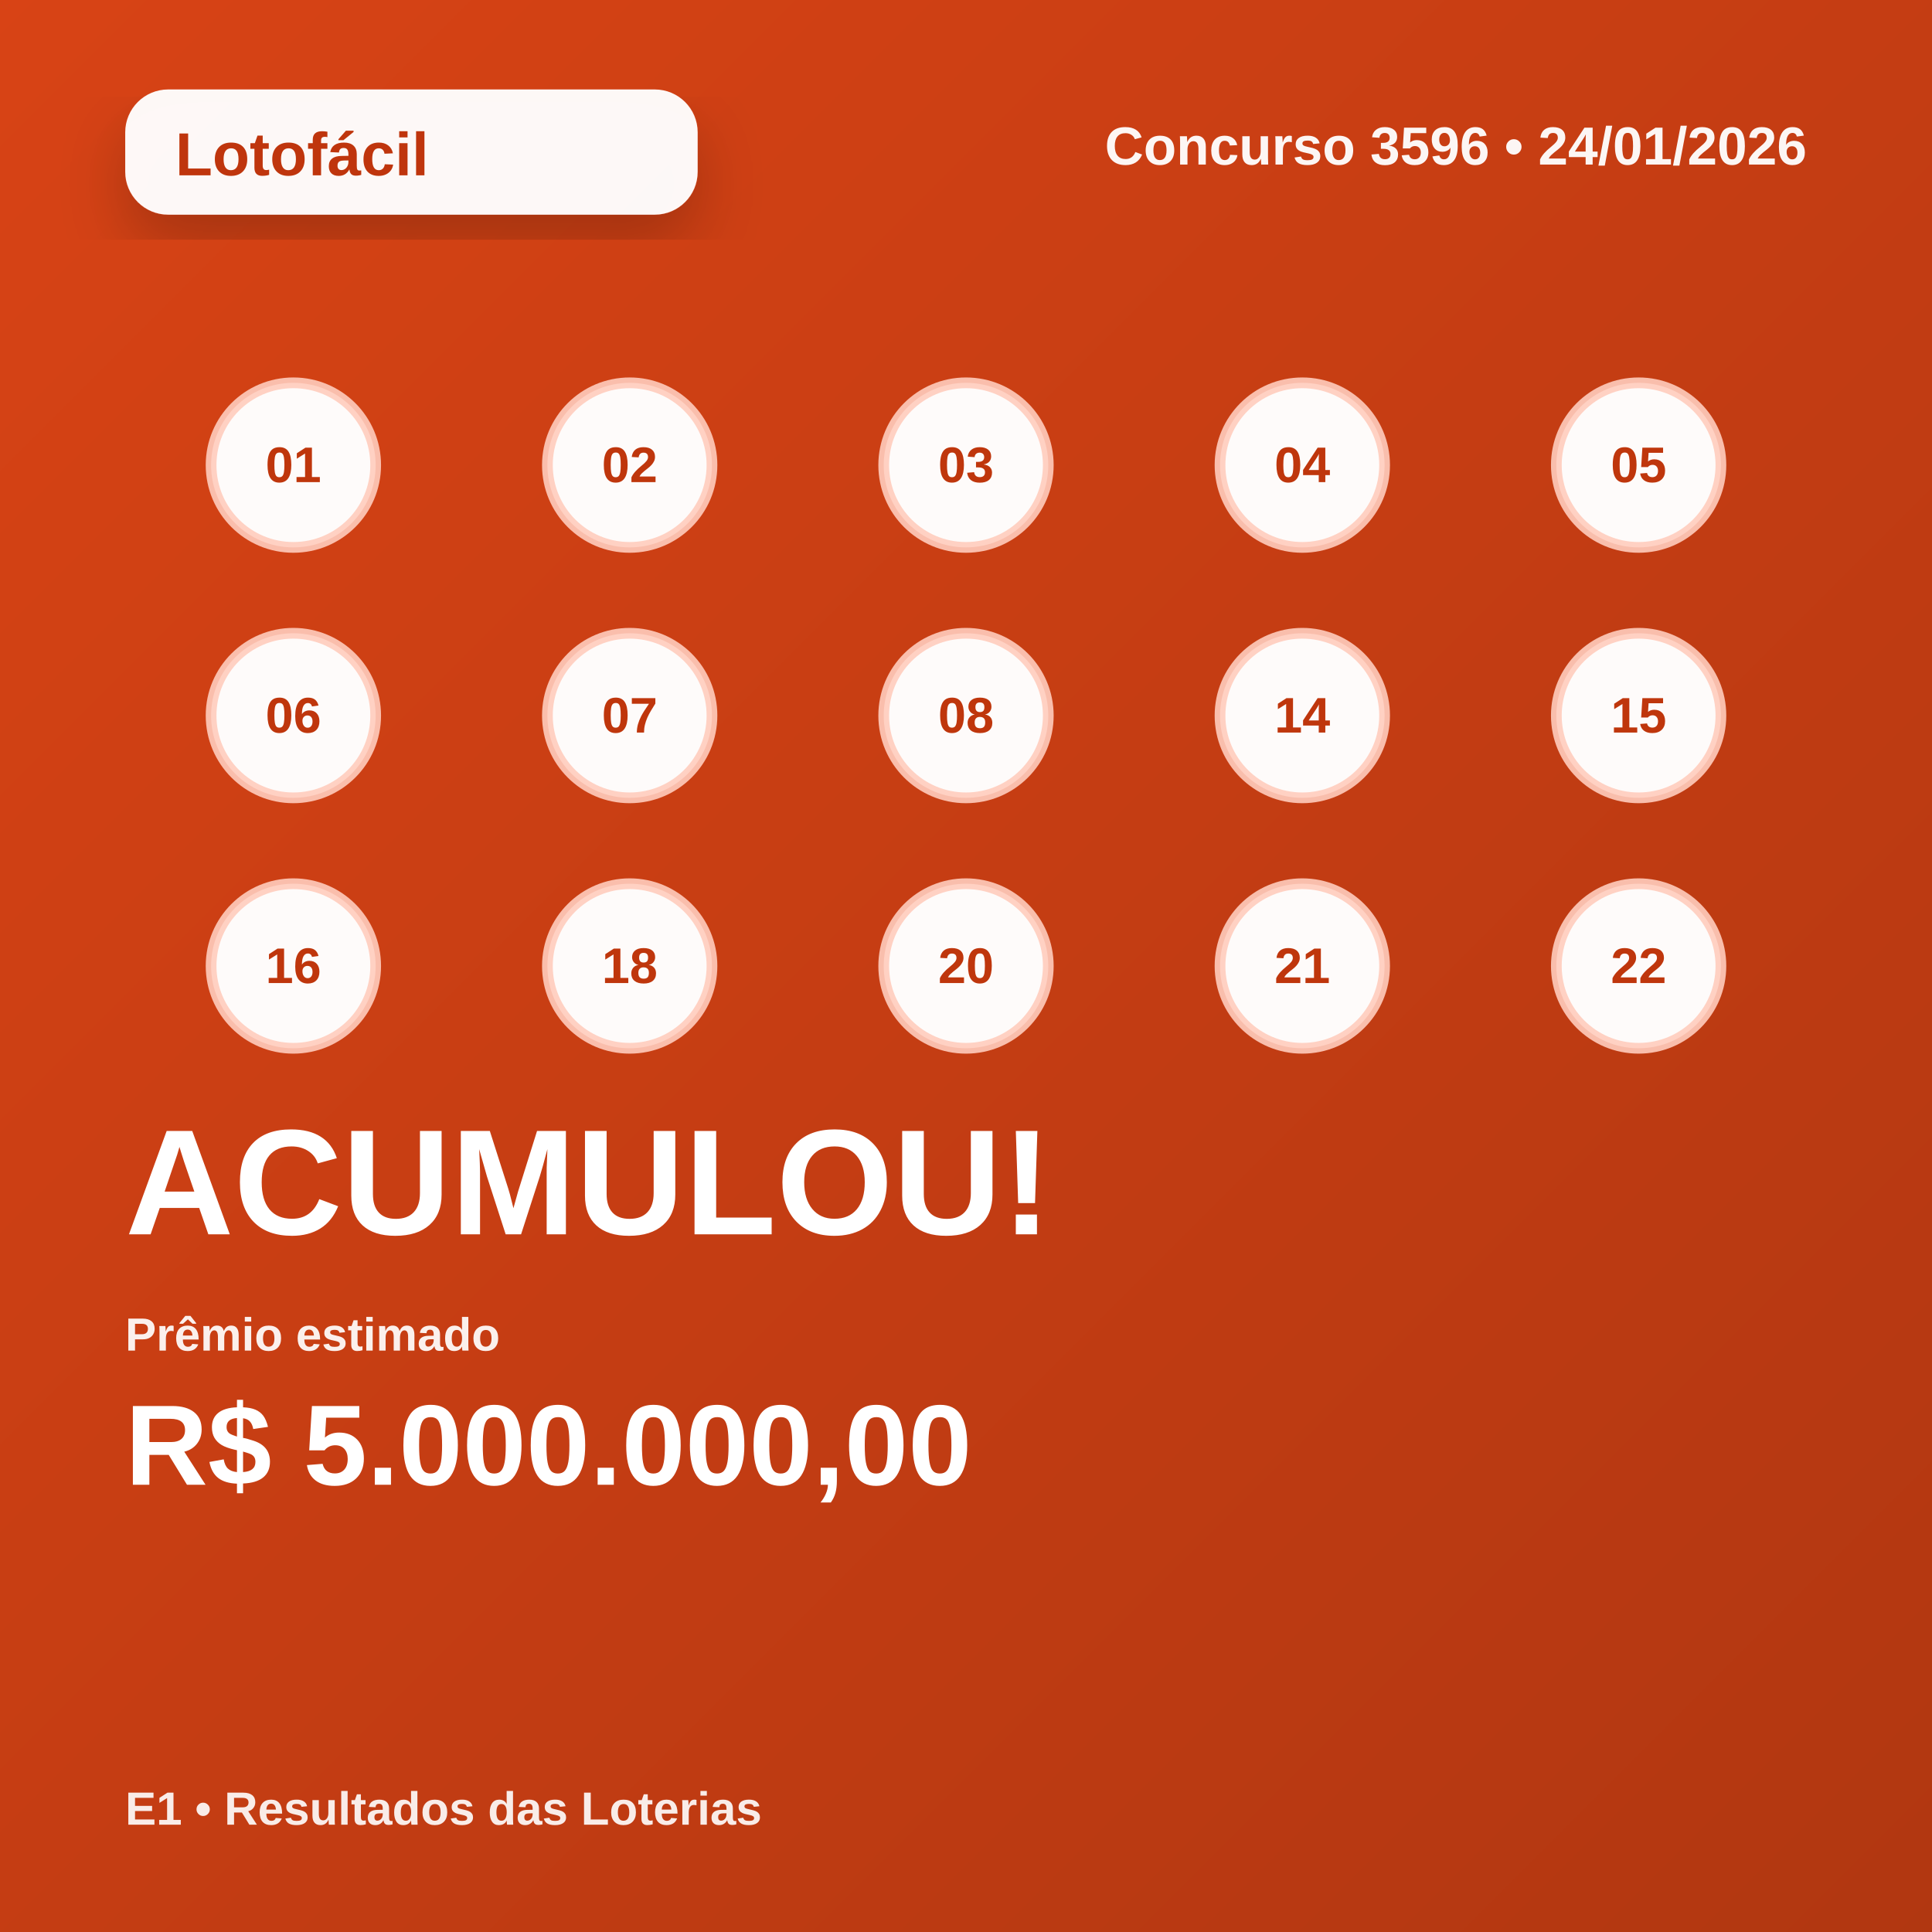
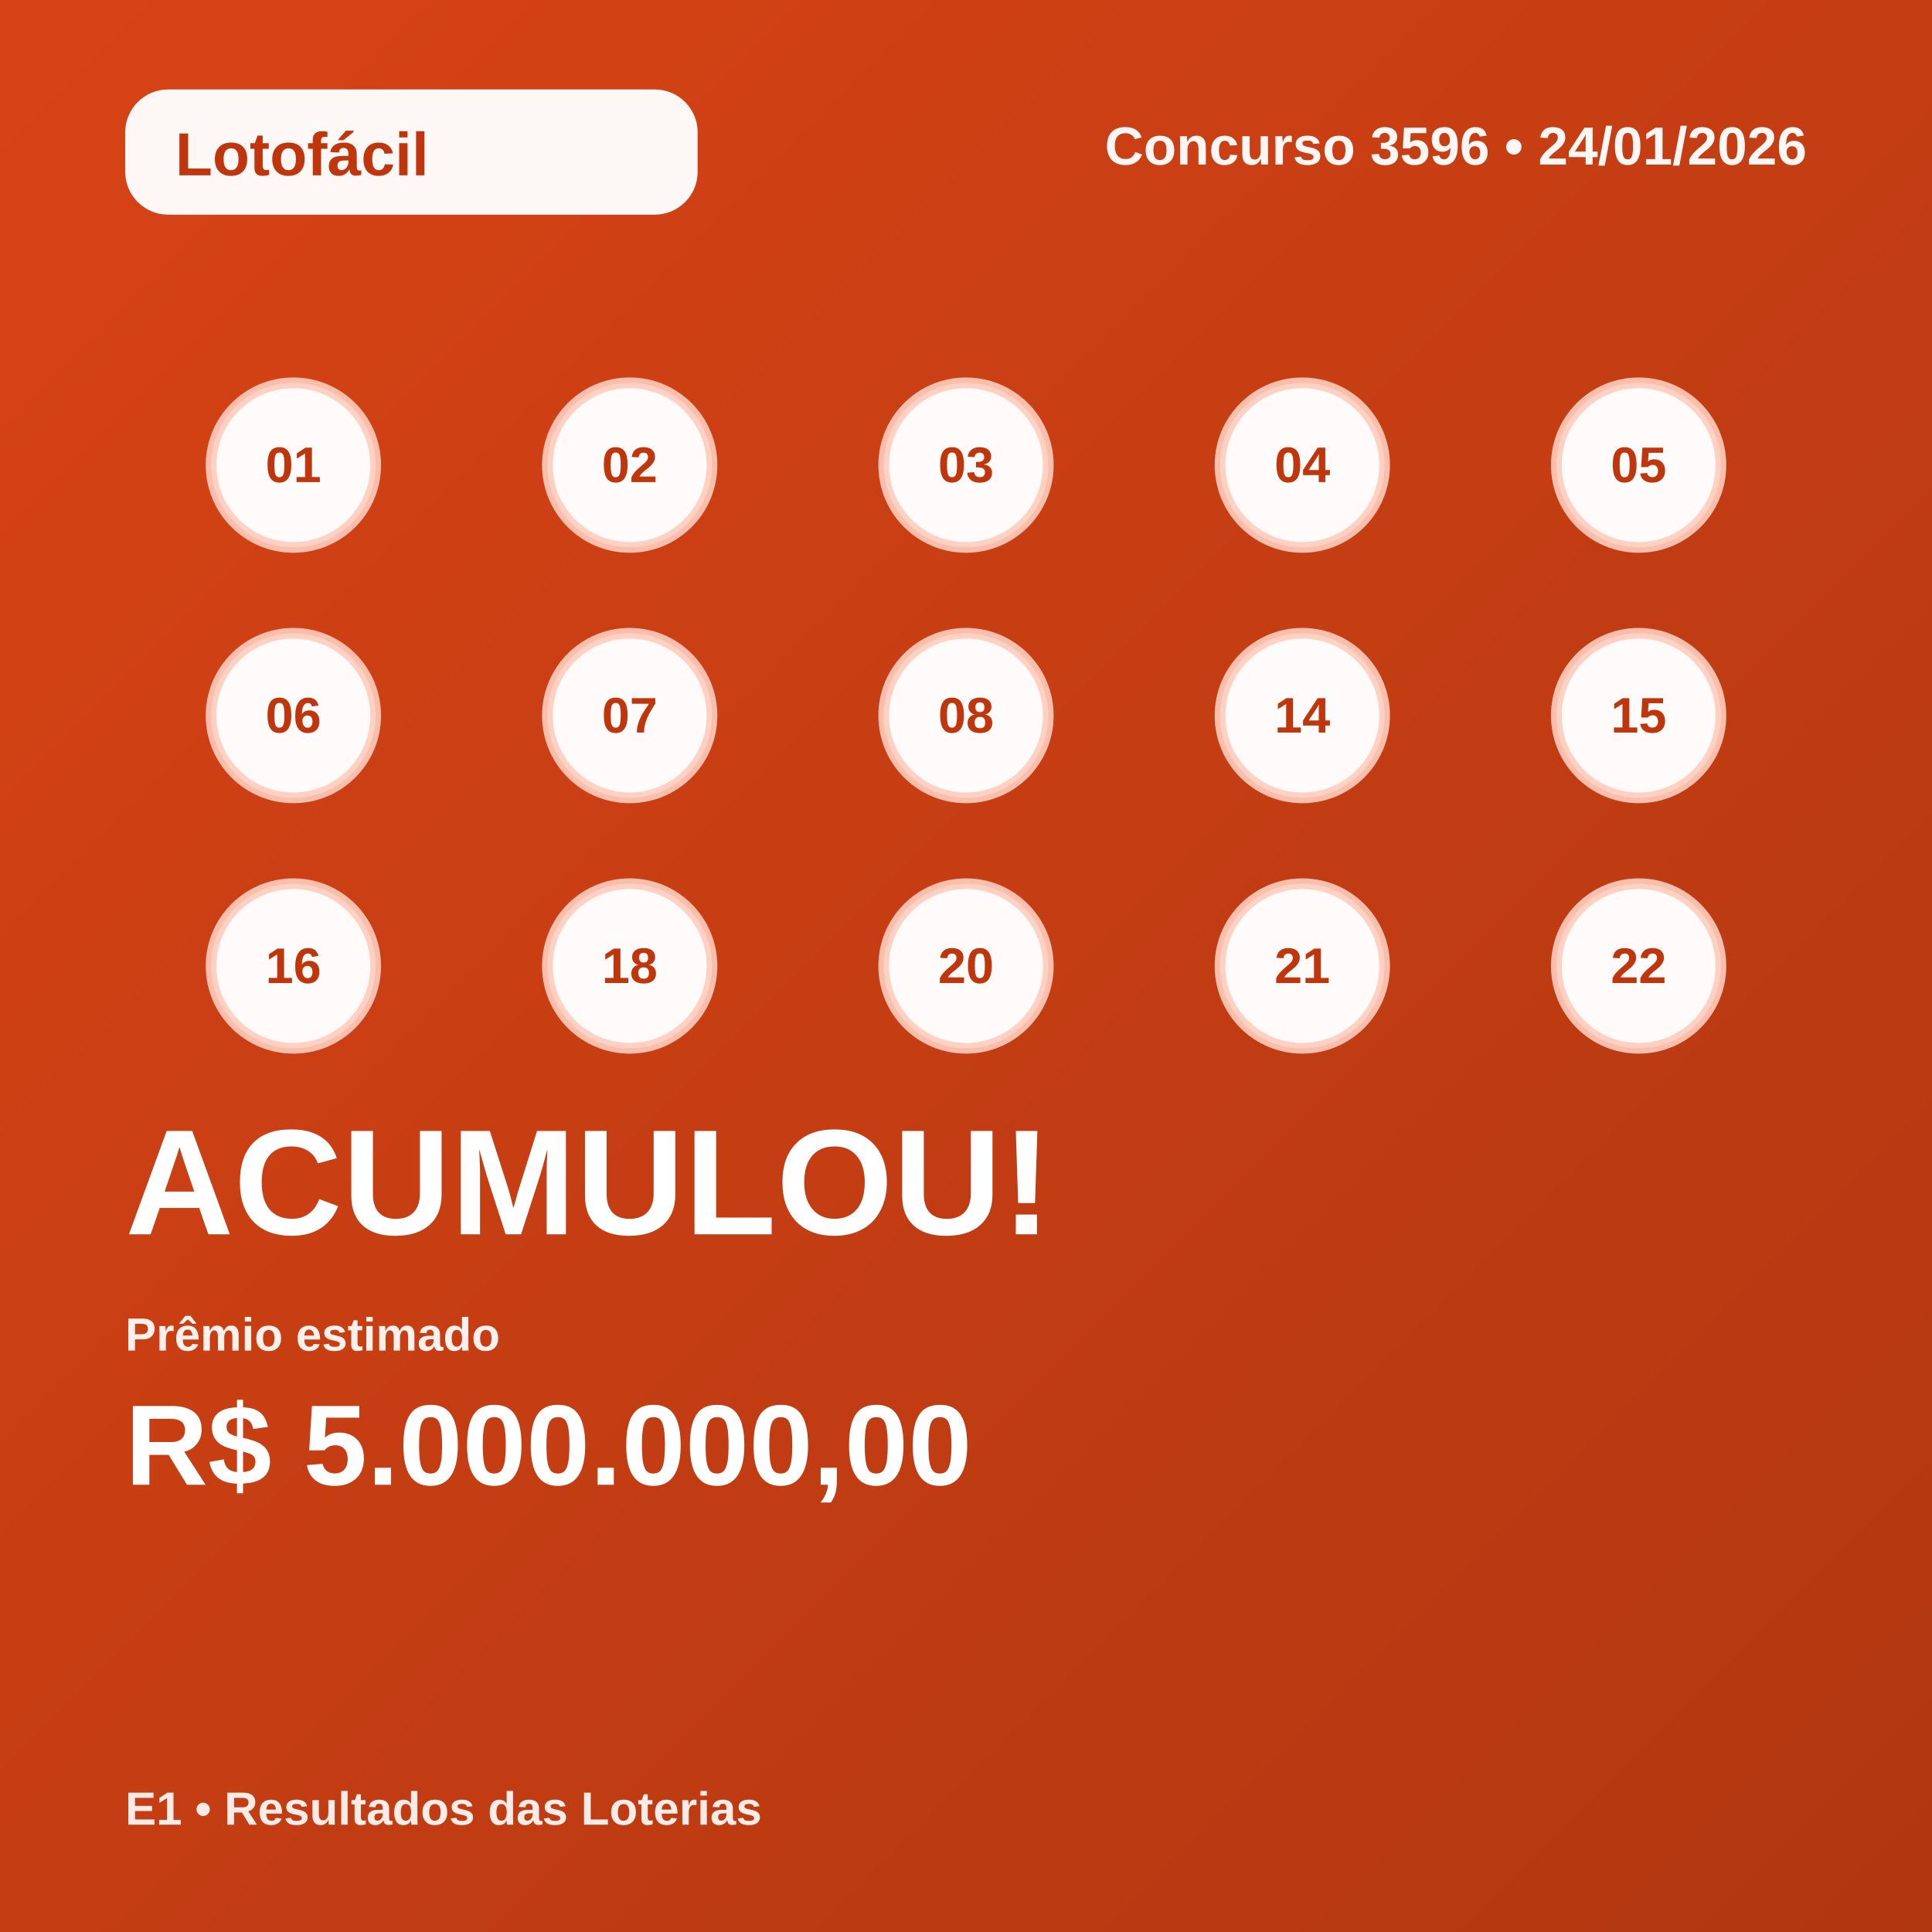
<svg xmlns="http://www.w3.org/2000/svg" width="1080" height="1080" viewBox="0 0 1080 1080">
  <defs>
    <linearGradient id="bg" x1="0" y1="0" x2="1" y2="1">
      <stop offset="0" stop-color="#D84315" />
      <stop offset="1" stop-color="#b13711" />
    </linearGradient>
-     <filter id="soft" x="-20%" y="-20%" width="140" height="140%">
-       <feDropShadow dx="0" dy="18" stdDeviation="18" flood-color="#000000" flood-opacity="0.22" />
-     </filter>
  </defs>
  <rect x="0" y="0" width="1080" height="1080" fill="url(#bg)" />
-   <g filter="url(#soft)">
-     <rect x="70" y="50" rx="24" ry="24" width="320" height="70" fill="#FFFFFF" opacity="0.96" />
-     <text x="98" y="98" font-family="Poppins, Arial, sans-serif" font-size="34" font-weight="800" fill="#BF360C">
-       Lotofácil
-     </text>
-   </g>
+   <rect x="70" y="50" rx="24" ry="24" width="320" height="70" fill="#FFFFFF" opacity="0.96" />
+   <text x="98" y="98" font-family="Poppins, Arial, sans-serif" font-size="34" font-weight="800" fill="#BF360C">
+     Lotofácil
+   </text>
  <text x="1010" y="92" text-anchor="end" font-family="Poppins, Arial, sans-serif" font-size="30" font-weight="700" fill="#FFFFFF" opacity="0.95">
    Concurso 3596 • 24/01/2026
  </text>
  <g>
    <circle cx="164" cy="260" r="46" fill="#FFFFFF" opacity="0.98" />
    <circle cx="164" cy="260" r="46" fill="none" stroke="#FFCCBC" stroke-width="6" opacity="0.9" />
    <text x="164" y="269.52" text-anchor="middle" font-family="Poppins, Arial, sans-serif" font-size="28" font-weight="800" fill="#BF360C">
          01
        </text>
  </g>
  <g>
    <circle cx="352" cy="260" r="46" fill="#FFFFFF" opacity="0.98" />
    <circle cx="352" cy="260" r="46" fill="none" stroke="#FFCCBC" stroke-width="6" opacity="0.9" />
    <text x="352" y="269.52" text-anchor="middle" font-family="Poppins, Arial, sans-serif" font-size="28" font-weight="800" fill="#BF360C">
          02
        </text>
  </g>
  <g>
    <circle cx="540" cy="260" r="46" fill="#FFFFFF" opacity="0.98" />
    <circle cx="540" cy="260" r="46" fill="none" stroke="#FFCCBC" stroke-width="6" opacity="0.9" />
    <text x="540" y="269.52" text-anchor="middle" font-family="Poppins, Arial, sans-serif" font-size="28" font-weight="800" fill="#BF360C">
          03
        </text>
  </g>
  <g>
    <circle cx="728" cy="260" r="46" fill="#FFFFFF" opacity="0.98" />
    <circle cx="728" cy="260" r="46" fill="none" stroke="#FFCCBC" stroke-width="6" opacity="0.9" />
    <text x="728" y="269.52" text-anchor="middle" font-family="Poppins, Arial, sans-serif" font-size="28" font-weight="800" fill="#BF360C">
          04
        </text>
  </g>
  <g>
    <circle cx="916" cy="260" r="46" fill="#FFFFFF" opacity="0.98" />
    <circle cx="916" cy="260" r="46" fill="none" stroke="#FFCCBC" stroke-width="6" opacity="0.9" />
    <text x="916" y="269.52" text-anchor="middle" font-family="Poppins, Arial, sans-serif" font-size="28" font-weight="800" fill="#BF360C">
          05
        </text>
  </g>
  <g>
    <circle cx="164" cy="400" r="46" fill="#FFFFFF" opacity="0.98" />
    <circle cx="164" cy="400" r="46" fill="none" stroke="#FFCCBC" stroke-width="6" opacity="0.9" />
    <text x="164" y="409.52" text-anchor="middle" font-family="Poppins, Arial, sans-serif" font-size="28" font-weight="800" fill="#BF360C">
          06
        </text>
  </g>
  <g>
    <circle cx="352" cy="400" r="46" fill="#FFFFFF" opacity="0.98" />
    <circle cx="352" cy="400" r="46" fill="none" stroke="#FFCCBC" stroke-width="6" opacity="0.9" />
    <text x="352" y="409.52" text-anchor="middle" font-family="Poppins, Arial, sans-serif" font-size="28" font-weight="800" fill="#BF360C">
          07
        </text>
  </g>
  <g>
    <circle cx="540" cy="400" r="46" fill="#FFFFFF" opacity="0.98" />
    <circle cx="540" cy="400" r="46" fill="none" stroke="#FFCCBC" stroke-width="6" opacity="0.9" />
    <text x="540" y="409.52" text-anchor="middle" font-family="Poppins, Arial, sans-serif" font-size="28" font-weight="800" fill="#BF360C">
          08
        </text>
  </g>
  <g>
    <circle cx="728" cy="400" r="46" fill="#FFFFFF" opacity="0.98" />
    <circle cx="728" cy="400" r="46" fill="none" stroke="#FFCCBC" stroke-width="6" opacity="0.9" />
    <text x="728" y="409.52" text-anchor="middle" font-family="Poppins, Arial, sans-serif" font-size="28" font-weight="800" fill="#BF360C">
          14
        </text>
  </g>
  <g>
    <circle cx="916" cy="400" r="46" fill="#FFFFFF" opacity="0.98" />
    <circle cx="916" cy="400" r="46" fill="none" stroke="#FFCCBC" stroke-width="6" opacity="0.9" />
    <text x="916" y="409.52" text-anchor="middle" font-family="Poppins, Arial, sans-serif" font-size="28" font-weight="800" fill="#BF360C">
          15
        </text>
  </g>
  <g>
    <circle cx="164" cy="540" r="46" fill="#FFFFFF" opacity="0.98" />
    <circle cx="164" cy="540" r="46" fill="none" stroke="#FFCCBC" stroke-width="6" opacity="0.9" />
    <text x="164" y="549.52" text-anchor="middle" font-family="Poppins, Arial, sans-serif" font-size="28" font-weight="800" fill="#BF360C">
          16
        </text>
  </g>
  <g>
    <circle cx="352" cy="540" r="46" fill="#FFFFFF" opacity="0.98" />
    <circle cx="352" cy="540" r="46" fill="none" stroke="#FFCCBC" stroke-width="6" opacity="0.9" />
    <text x="352" y="549.52" text-anchor="middle" font-family="Poppins, Arial, sans-serif" font-size="28" font-weight="800" fill="#BF360C">
          18
        </text>
  </g>
  <g>
    <circle cx="540" cy="540" r="46" fill="#FFFFFF" opacity="0.98" />
    <circle cx="540" cy="540" r="46" fill="none" stroke="#FFCCBC" stroke-width="6" opacity="0.9" />
    <text x="540" y="549.52" text-anchor="middle" font-family="Poppins, Arial, sans-serif" font-size="28" font-weight="800" fill="#BF360C">
          20
        </text>
  </g>
  <g>
    <circle cx="728" cy="540" r="46" fill="#FFFFFF" opacity="0.98" />
    <circle cx="728" cy="540" r="46" fill="none" stroke="#FFCCBC" stroke-width="6" opacity="0.9" />
    <text x="728" y="549.52" text-anchor="middle" font-family="Poppins, Arial, sans-serif" font-size="28" font-weight="800" fill="#BF360C">
          21
        </text>
  </g>
  <g>
    <circle cx="916" cy="540" r="46" fill="#FFFFFF" opacity="0.98" />
    <circle cx="916" cy="540" r="46" fill="none" stroke="#FFCCBC" stroke-width="6" opacity="0.9" />
    <text x="916" y="549.52" text-anchor="middle" font-family="Poppins, Arial, sans-serif" font-size="28" font-weight="800" fill="#BF360C">
          22
        </text>
  </g>
  <text x="70" y="690" font-family="Poppins, Arial, sans-serif" font-size="84" font-weight="900" fill="#FFFFFF">
    ACUMULOU!
  </text>
  <text x="70" y="755" font-family="Poppins, Arial, sans-serif" font-size="26" font-weight="700" fill="#FFFFFF" opacity="0.92">
    Prêmio estimado
  </text>
  <text x="70" y="830" font-family="Poppins, Arial, sans-serif" font-size="64" font-weight="900" fill="#FFFFFF">
    R$ 5.000.000,00
  </text>
  <text x="70" y="1020" font-family="Poppins, Arial, sans-serif" font-size="26" font-weight="600" fill="#FFFFFF" opacity="0.9">
    E1 • Resultados das Loterias
  </text>
</svg>
